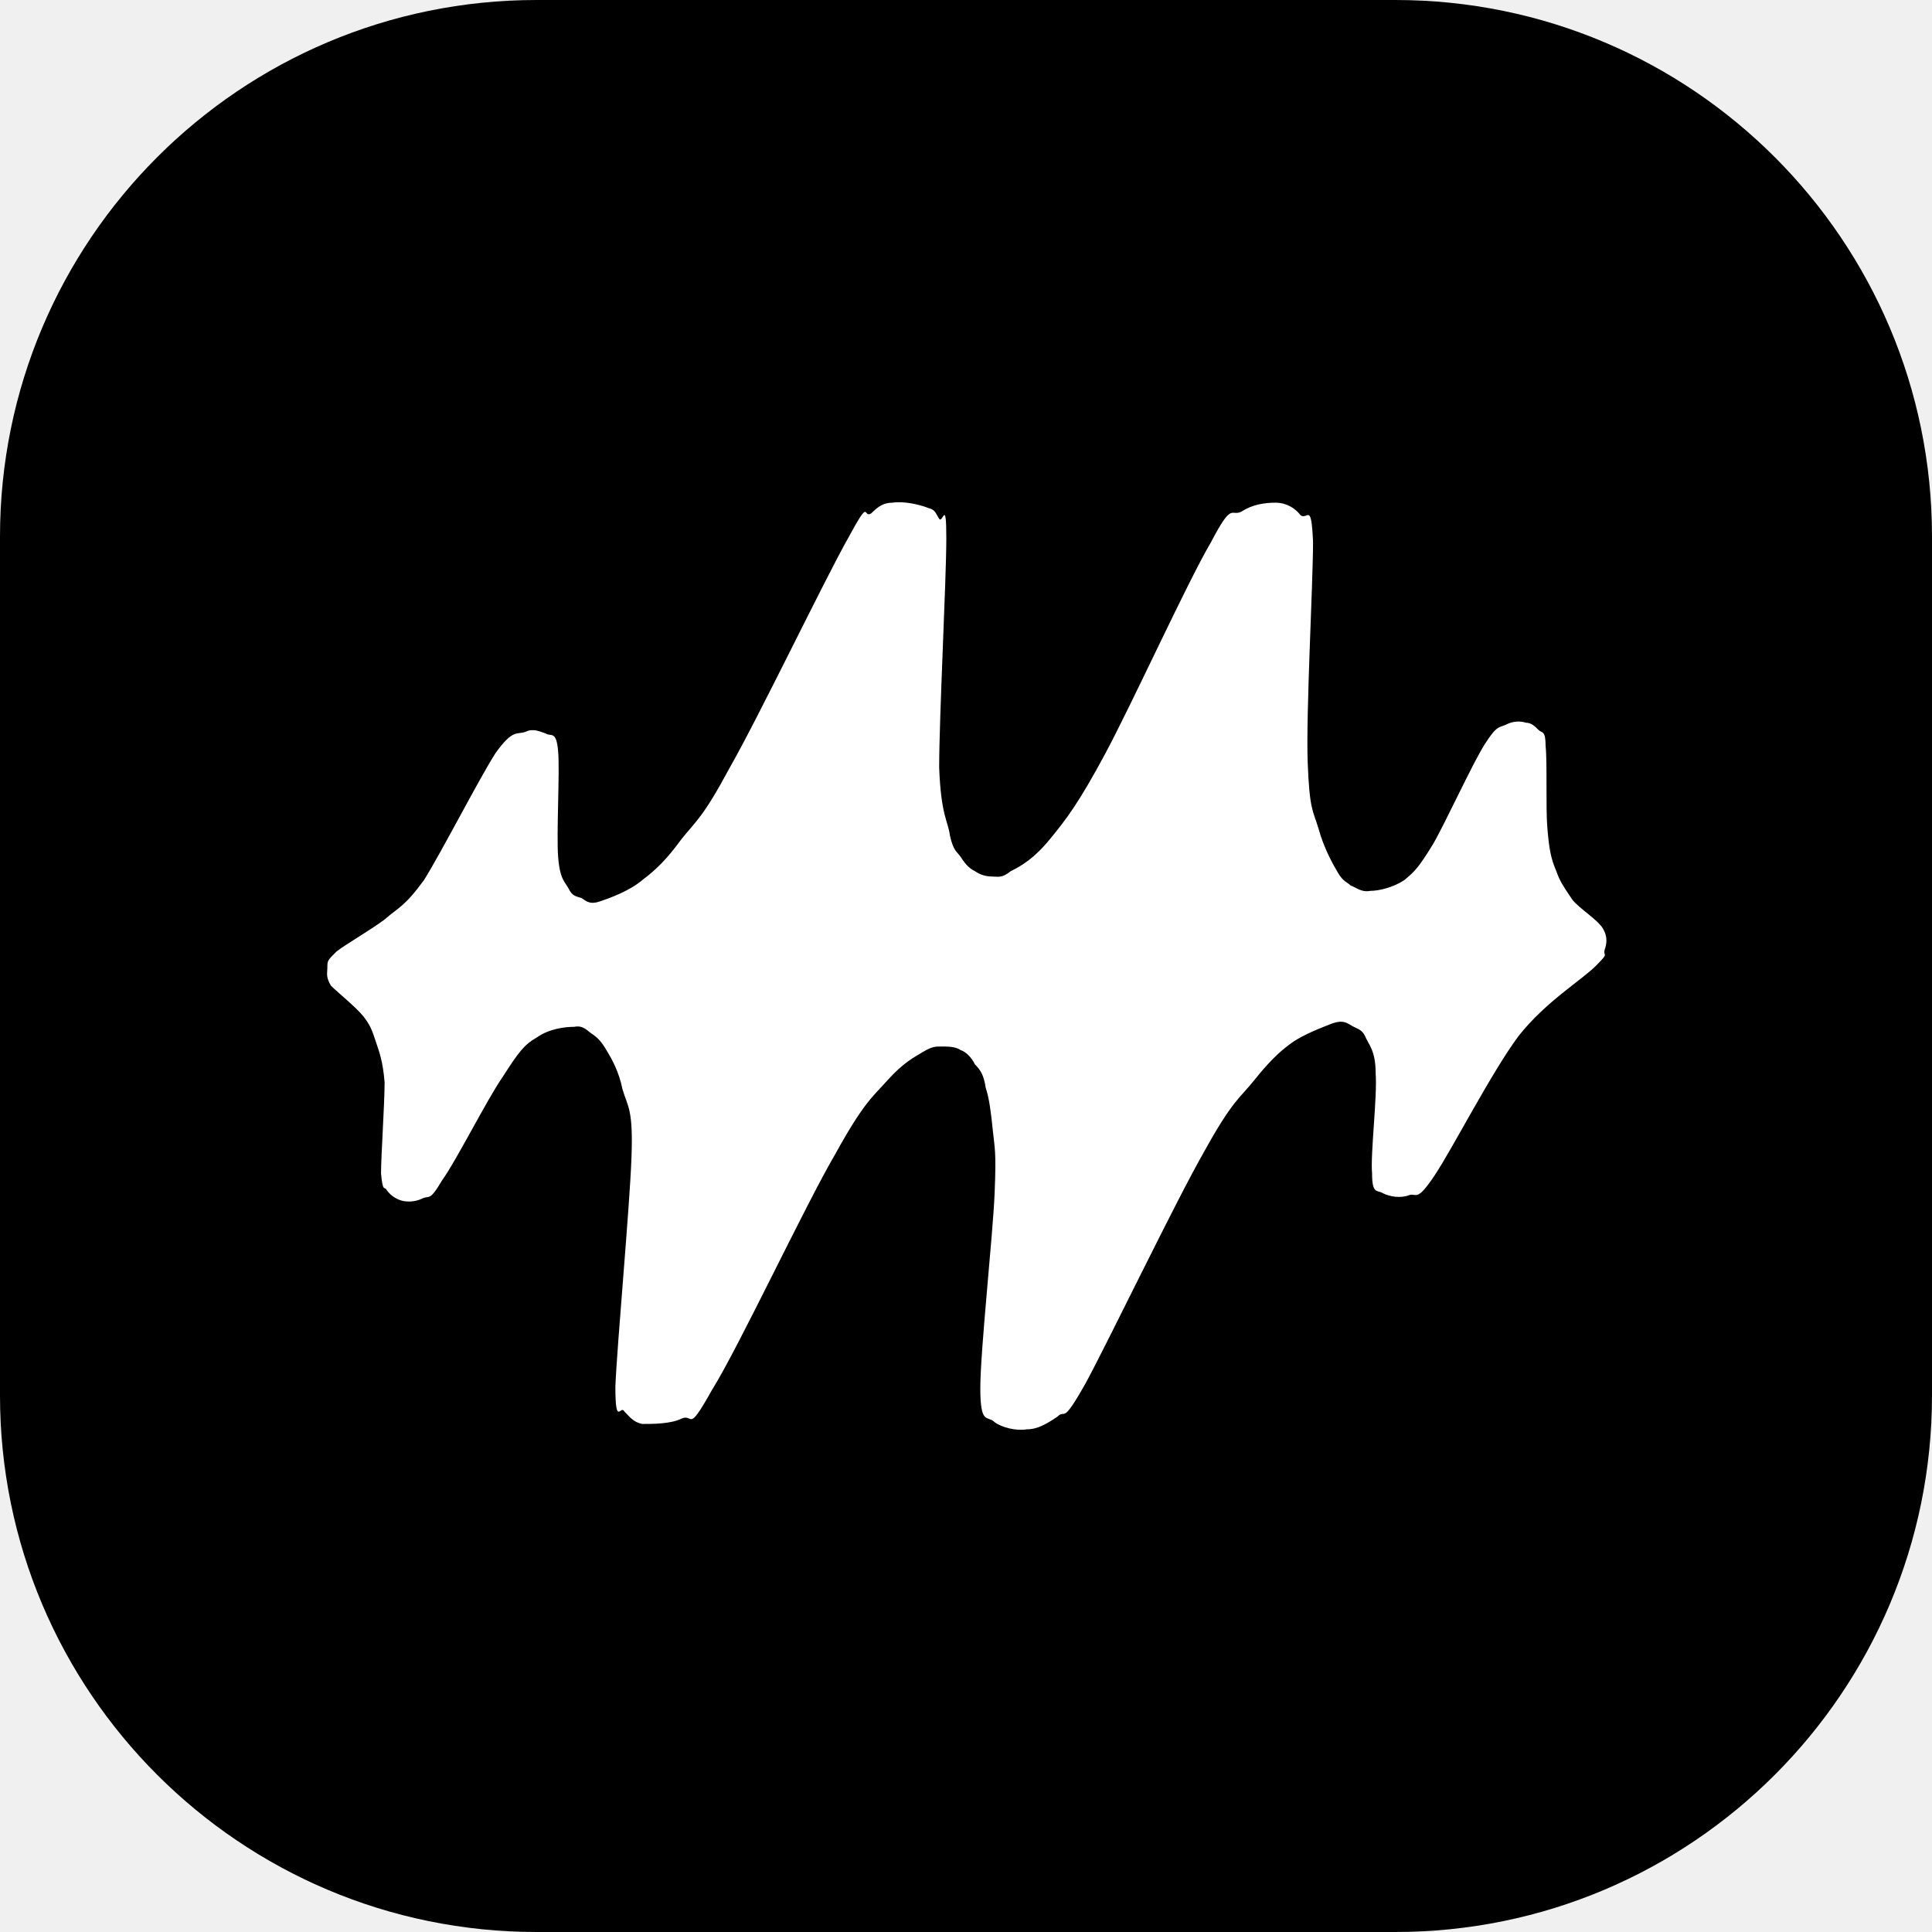
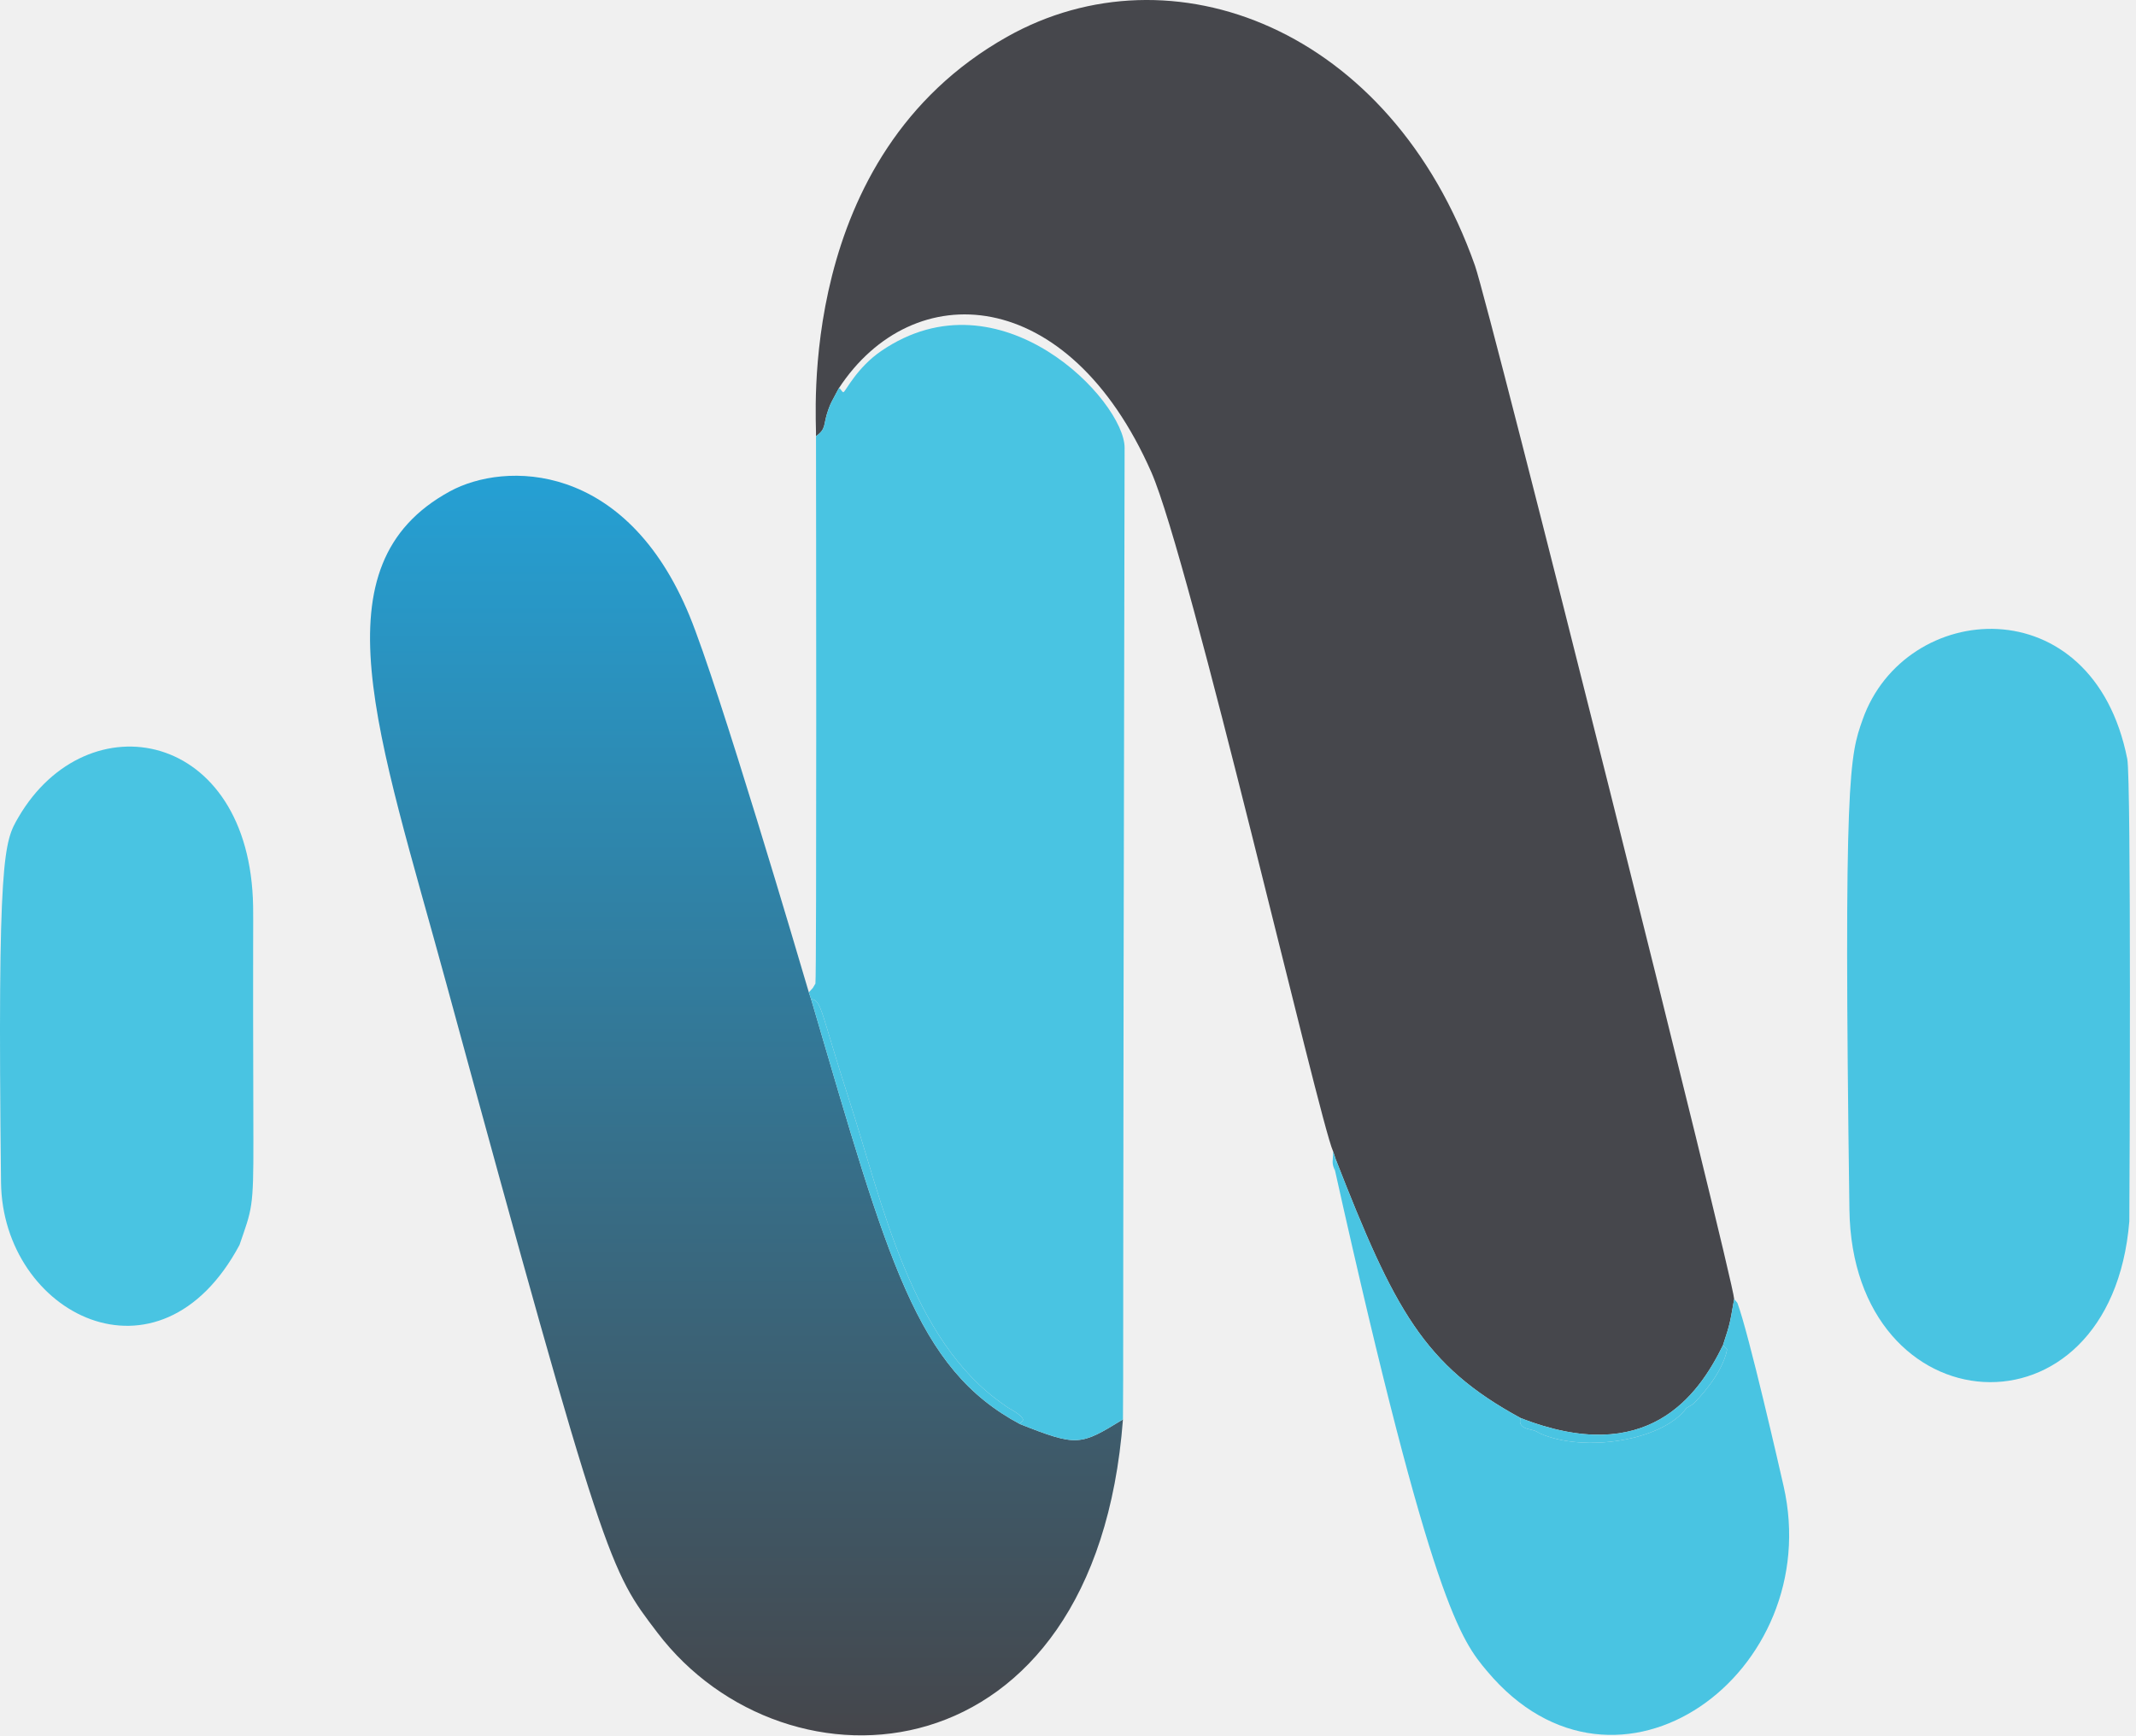
- <svg xmlns="http://www.w3.org/2000/svg" viewBox="0 0 108 108">
-   <rect width="108" height="108" rx="30" fill="#000" />
-   <path d="M49.9,28.1C49.4,28.1 49.1,28.3 48.7,28.7C48.2,29 48.7,27.7 47.4,30.1C46.1,32.4 42.4,40.1 40.8,42.9C39.3,45.7 38.9,45.9 38.1,46.9C37.3,48 36.7,48.6 35.9,49.2C35.2,49.8 34.1,50.2 33.5,50.4C32.9,50.6 32.7,50.3 32.5,50.2C32.2,50.1 32,50.1 31.8,49.7C31.6,49.3 31.3,49.2 31.2,47.9C31.1,46.6 31.3,43.1 31.2,42C31.1,40.8 30.8,41.2 30.5,41C30.2,40.9 29.8,40.7 29.4,40.9C28.9,41.1 28.7,40.7 27.7,42.1C26.8,43.5 24.7,47.6 23.7,49.2C22.6,50.7 22.3,50.7 21.5,51.4C20.7,52 19.3,52.8 18.8,53.2C18.3,53.7 18.3,53.7 18.3,54.1C18.3,54.4 18.2,54.6 18.5,55.1C18.9,55.5 19.9,56.3 20.3,56.8C20.7,57.3 20.8,57.6 21,58.2C21.2,58.8 21.4,59.3 21.5,60.5C21.5,61.7 21.3,64.6 21.3,65.6C21.4,66.7 21.5,66.3 21.6,66.5C21.8,66.8 22.1,67 22.4,67.1C22.7,67.2 23.2,67.2 23.6,67C24,66.8 24,67.2 24.7,66C25.5,64.9 27.2,61.5 28.1,60.2C29,58.8 29.3,58.4 30,58C30.7,57.5 31.6,57.4 32.1,57.4C32.6,57.3 32.8,57.6 33.1,57.8C33.4,58 33.6,58.2 33.9,58.7C34.2,59.2 34.6,59.9 34.8,60.9C35.1,61.9 35.4,62 35.3,64.7C35.2,67.5 34.5,75.1 34.4,77.5C34.4,79.8 34.7,78.5 34.9,78.9C35.2,79.2 35.4,79.5 35.9,79.6C36.5,79.6 37.5,79.6 38.1,79.3C38.8,79 38.4,80.2 39.8,77.7C41.3,75.3 45,67.4 46.7,64.5C48.3,61.6 48.8,61.3 49.6,60.4C50.5,59.4 51.1,59.1 51.6,58.8C52.1,58.5 52.3,58.5 52.6,58.5C53,58.5 53.4,58.5 53.7,58.7C54,58.8 54.3,59.1 54.5,59.5C54.8,59.8 55,60.1 55.1,60.8C55.3,61.4 55.4,62.2 55.5,63.2C55.6,64.2 55.7,64.3 55.6,66.7C55.5,69.1 54.8,75.5 54.8,77.6C54.8,79.7 55.2,79.1 55.6,79.5C56,79.8 56.8,80 57.4,79.9C58,79.9 58.5,79.6 59.1,79.2C59.6,78.7 59.3,79.8 60.7,77.3C62,74.9 65.7,67.2 67.3,64.4C68.9,61.5 69.3,61.4 70.1,60.4C70.9,59.4 71.5,58.8 72.2,58.3C72.9,57.8 74,57.4 74.5,57.2C75.1,57 75.3,57.2 75.5,57.3C75.8,57.5 76.1,57.5 76.3,57.9C76.5,58.4 76.9,58.7 76.9,60C77,61.3 76.6,64.5 76.7,65.6C76.7,66.8 77,66.5 77.3,66.7C77.7,66.9 78.3,67 78.8,66.8C79.2,66.7 79.2,67.2 80.2,65.7C81.2,64.2 83.4,59.9 84.9,57.9C86.4,56 88.4,54.8 89.2,54C90,53.2 89.6,53.5 89.7,53.1C89.8,52.8 89.9,52.4 89.6,51.9C89.3,51.4 88.3,50.8 87.9,50.3C87.5,49.7 87.2,49.3 87,48.7C86.7,48 86.6,47.5 86.5,46.3C86.4,45.2 86.5,42.6 86.4,41.7C86.4,40.8 86.2,41 86,40.8C85.8,40.6 85.6,40.4 85.3,40.4C85,40.3 84.6,40.3 84.2,40.5C83.8,40.7 83.7,40.5 83,41.6C82.3,42.7 80.8,46 80.1,47.2C79.3,48.5 79.1,48.7 78.5,49.2C77.9,49.6 77.1,49.8 76.6,49.8C76.1,49.9 75.8,49.6 75.5,49.5C75.3,49.3 75.1,49.3 74.8,48.8C74.5,48.3 74,47.4 73.7,46.3C73.4,45.3 73.2,45.3 73.1,42.6C73,39.9 73.4,32.6 73.4,30.3C73.3,28 73.1,29.1 72.7,28.8C72.4,28.4 71.9,28.1 71.3,28.1C70.7,28.1 70,28.2 69.4,28.6C68.8,28.9 68.9,28 67.7,30.3C66.4,32.5 63.3,39.3 61.8,42.1C60.3,44.9 59.6,45.8 58.7,46.9C57.8,48 57.1,48.4 56.5,48.7C56,49.1 55.8,49 55.5,49C55.1,49 54.8,48.9 54.5,48.7C54.1,48.5 53.9,48.2 53.7,47.9C53.5,47.6 53.3,47.6 53.1,46.7C53,45.9 52.6,45.6 52.5,42.9C52.5,40.1 52.9,32.4 52.9,30.1C52.9,27.8 52.7,29.3 52.5,29C52.3,28.7 52.3,28.5 51.9,28.4C51.4,28.2 50.5,28 49.9,28.1Z" fill="#fff" />
+ <svg xmlns="http://www.w3.org/2000/svg" viewBox="0 0 48 39" fill="none">
+   <path d="M18.848 8.729C18.685 9.042 18.677 9.03 18.613 9.209C18.488 9.558 18.581 9.623 18.337 9.804C18.358 9.463 17.844 3.519 22.633 0.826C26.318 -1.247 31.255 0.623 33.145 5.968C33.477 6.909 38.942 28.712 38.97 29.194C38.873 29.736 38.886 29.725 38.718 30.232C38.16 31.375 37.014 32.983 34.168 31.867C32 30.689 31.335 29.435 30.017 26.055C29.997 25.994 29.977 25.934 29.957 25.874C29.654 25.226 26.733 12.566 25.872 10.61C24.006 6.375 20.516 6.181 18.848 8.729Z" fill-rule="evenodd" clip-rule="evenodd" fill="#46474C" />
+   <path d="M18.176 22.302L18.227 22.455C19.966 28.368 20.586 30.759 22.924 32.006C24.213 32.515 24.277 32.487 25.235 31.899C24.617 40.056 17.664 40.495 14.774 36.693C13.698 35.278 13.614 35.255 10.033 22.116C8.484 16.433 7.07 12.701 10.109 11.043C11.343 10.369 14.062 10.36 15.494 13.837C16.152 15.434 17.975 21.619 18.176 22.302Z" fill-rule="evenodd" clip-rule="evenodd" fill="url(#paint0_linear_131_429)" />
+   <path d="M18.848 8.729C18.887 8.706 18.921 8.833 18.96 8.81C19.009 8.78 19.264 8.256 19.803 7.888C22.481 6.056 25.274 9.011 25.272 10.063C25.228 30.901 25.247 30.891 25.235 31.899C24.277 32.487 24.213 32.515 22.924 32.006C22.917 31.964 22.997 31.944 22.989 31.902C22.975 31.816 22.719 31.672 22.692 31.658C22.611 31.612 22.62 31.611 22.545 31.559C20.458 30.114 19.823 27.006 19.091 24.747C18.434 22.718 18.467 22.476 18.227 22.455L18.176 22.302L18.264 22.206C18.284 22.172 18.304 22.139 18.324 22.105C18.353 21.915 18.339 10.788 18.337 9.804C18.581 9.623 18.488 9.558 18.613 9.209C18.677 9.03 18.685 9.042 18.848 8.729Z" fill-rule="evenodd" clip-rule="evenodd" fill="#49C4E2" />
+   <path d="M47.85 27.448C47.435 32.514 41.628 32.096 41.56 27.185C41.425 17.397 41.568 16.991 41.856 16.174C42.806 13.477 47.031 13.145 47.804 17.057C47.895 17.518 47.856 26.824 47.85 27.448Z" fill-rule="evenodd" clip-rule="evenodd" fill="#49C4E2" />
+   <path d="M5.382 27.979C3.578 31.353 0.057 29.527 0.023 26.573C-0.062 19.185 0.094 18.916 0.413 18.369C1.964 15.707 5.623 16.394 5.688 20.371C5.695 20.791 5.68 20.785 5.694 25.612C5.698 27.171 5.662 27.163 5.382 27.979Z" fill-rule="evenodd" clip-rule="evenodd" fill="#49C4E2" />
+   <path d="M30.017 26.055C31.335 29.435 32 30.689 34.168 31.867C34.179 31.887 34.072 32.062 34.384 32.126C34.543 32.158 34.53 32.181 34.613 32.217C35.591 32.65 37.359 32.382 37.899 31.644C37.949 31.614 37.999 31.583 38.049 31.553C38.128 31.474 38.704 30.895 38.811 30.329L38.718 30.232C38.886 29.725 38.873 29.736 38.97 29.194L39.042 29.281C39.292 29.938 40.005 33.064 40.08 33.395C41.034 37.578 36.343 41.049 33.416 37.555C32.841 36.868 32.178 36.076 30.004 26.322C30.008 26.233 30.012 26.144 30.017 26.055Z" fill-rule="evenodd" clip-rule="evenodd" fill="#49C4E2" />
+   <path d="M18.227 22.455C18.467 22.477 18.434 22.718 19.091 24.747C19.823 27.006 20.458 30.114 22.545 31.559C22.62 31.611 22.611 31.612 22.692 31.658C22.719 31.672 22.975 31.816 22.989 31.902C22.996 31.944 22.917 31.964 22.924 32.006C20.586 30.758 19.966 28.368 18.227 22.455Z" fill-rule="evenodd" clip-rule="evenodd" fill="#49C4E2" />
+   <path d="M38.718 30.232L38.811 30.329C38.704 30.895 38.128 31.474 38.049 31.553C37.999 31.583 37.949 31.614 37.899 31.644C37.359 32.382 35.591 32.65 34.613 32.217C34.53 32.181 34.543 32.158 34.384 32.126C34.072 32.062 34.179 31.887 34.168 31.867C37.014 32.983 38.16 31.375 38.718 30.232Z" fill-rule="evenodd" clip-rule="evenodd" fill="#49C4E2" />
+   <path d="M29.957 25.874C29.977 25.934 29.997 25.994 30.017 26.055C30.012 26.144 30.008 26.233 30.004 26.322C29.912 26.116 29.959 26.111 29.957 25.874Z" fill-rule="evenodd" clip-rule="evenodd" fill="#49C4E2" />
+   <defs>
+     <linearGradient id="paint0_linear_131_429" x1="16.775" y1="10.692" x2="16.775" y2="39" gradientUnits="userSpaceOnUse">
+       <stop stop-color="#25A0D4" />
+       <stop offset="1" stop-color="#45464B" />
+     </linearGradient>
+   </defs>
</svg>
